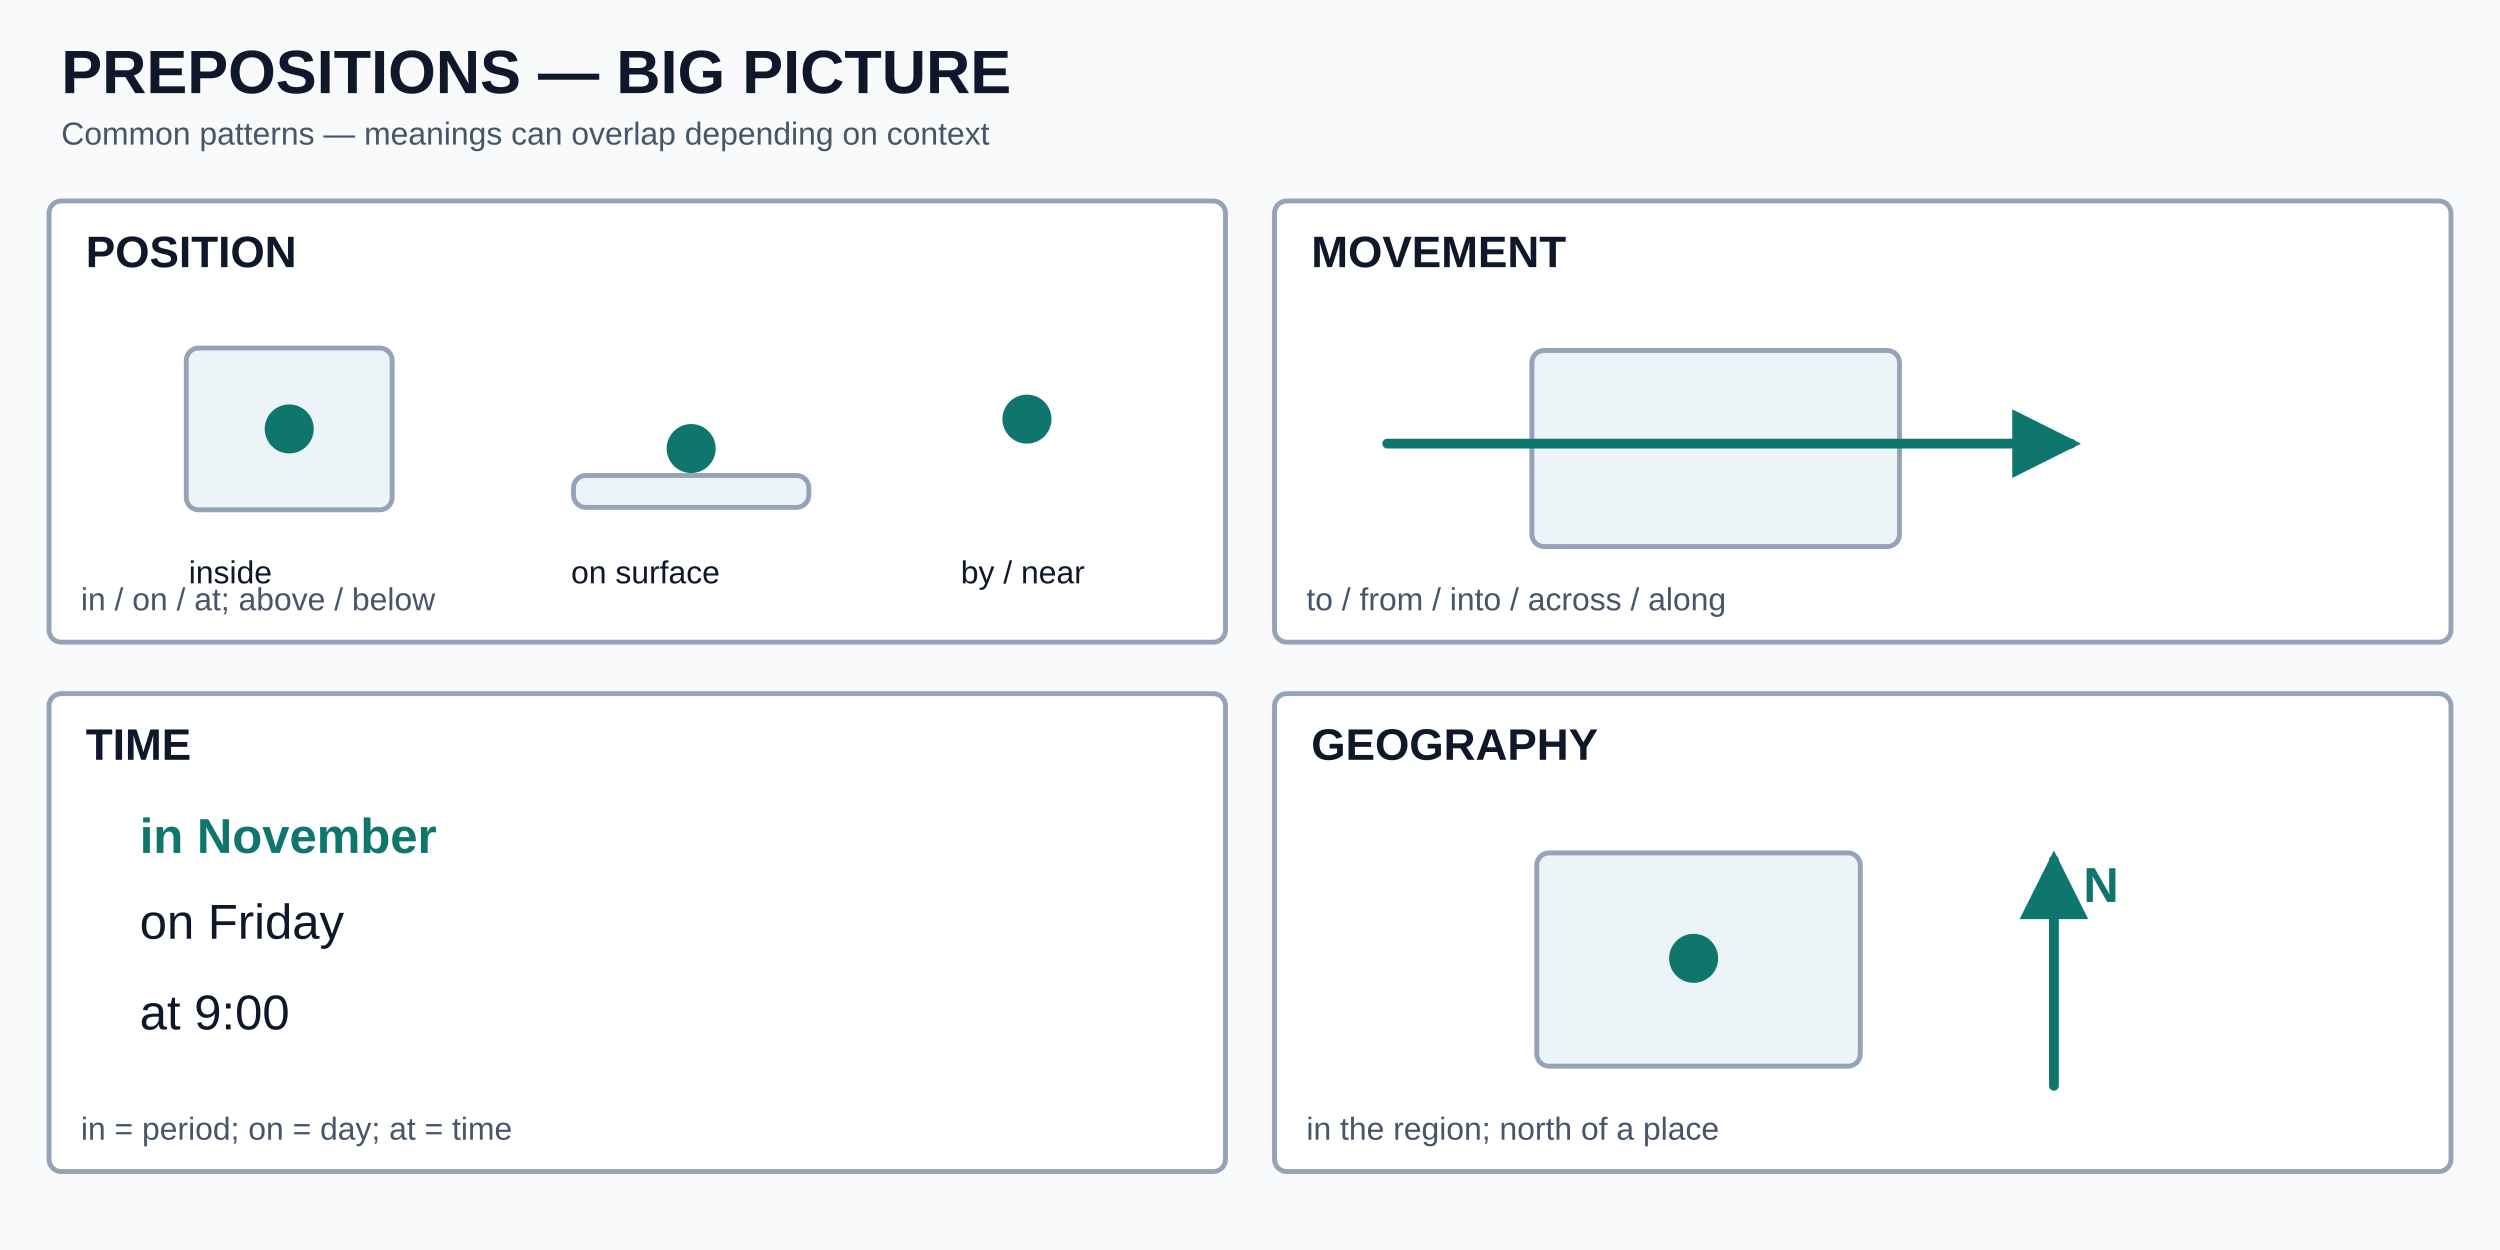
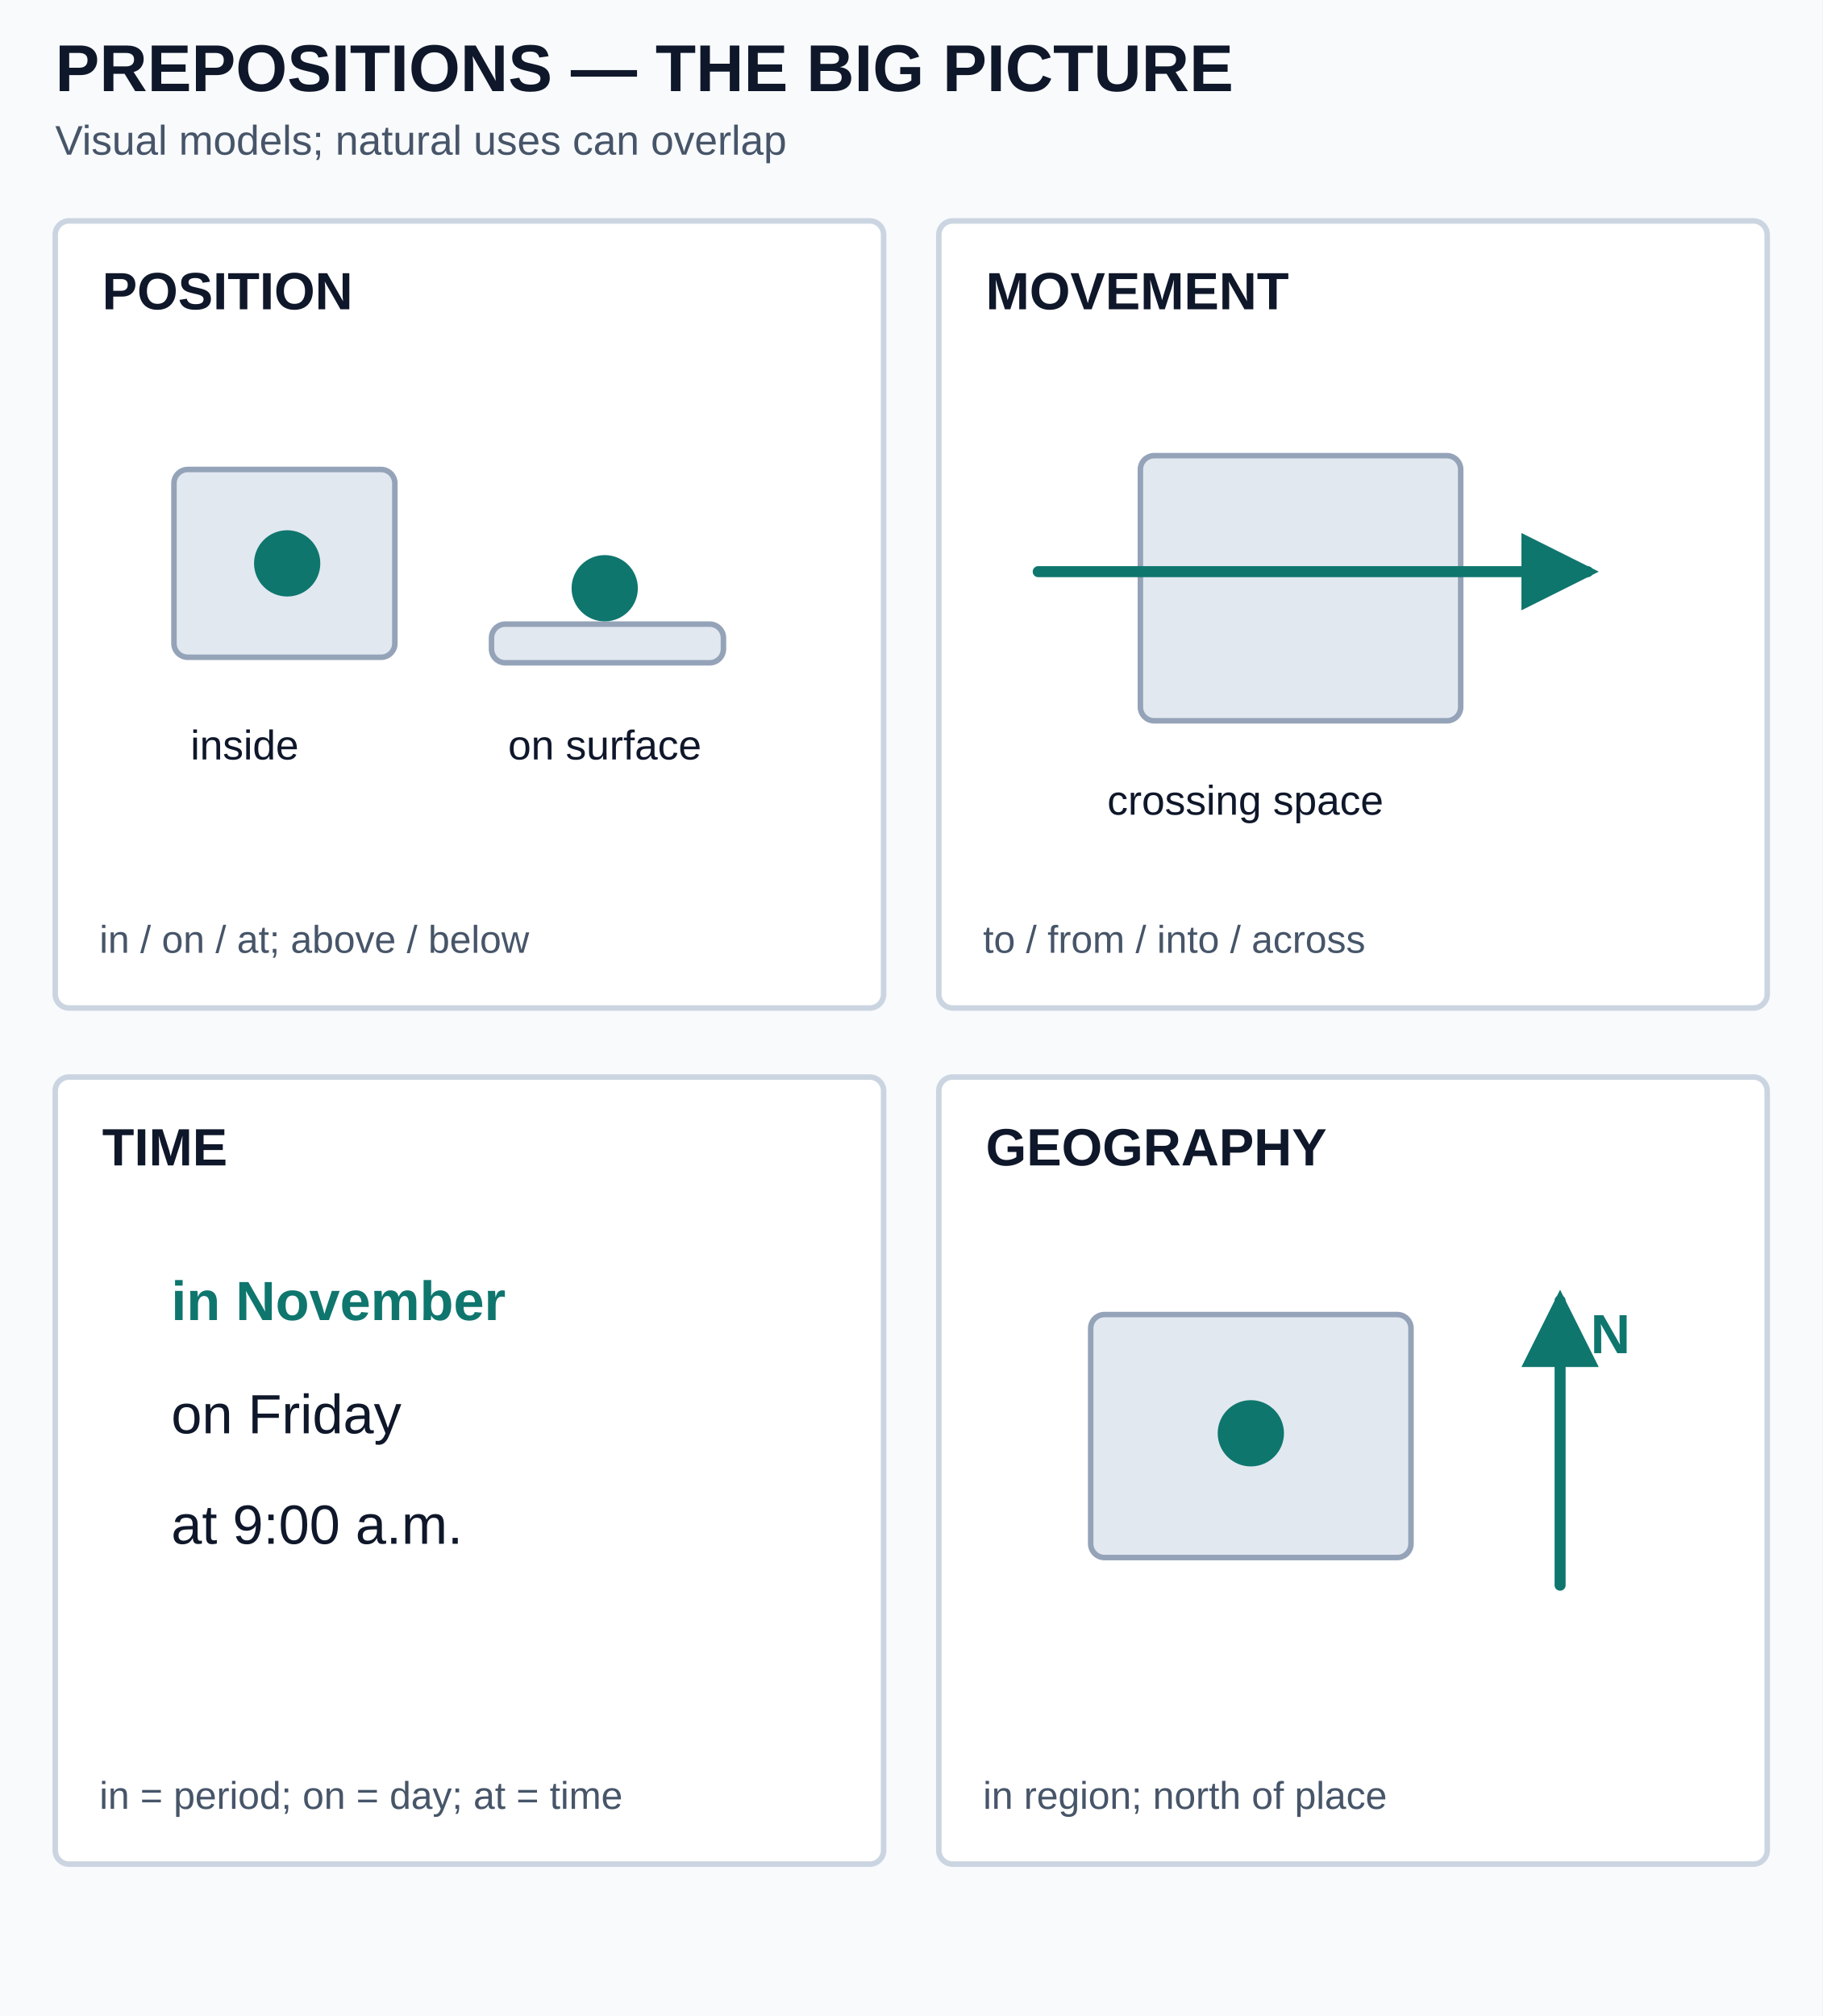
- <svg xmlns="http://www.w3.org/2000/svg" width="1020" height="510" viewBox="0 0 1020 510" role="img" aria-label="PREPOSITIONS — BIG PICTURE">
+ <svg xmlns="http://www.w3.org/2000/svg" width="660" height="730" viewBox="0 0 660 730" role="img" aria-label="PREPOSITIONS — THE BIG PICTURE">
  <defs>
-     <marker id="arr" markerWidth="7" markerHeight="7" refX="6" refY="3.5" orient="auto">
+     <marker id="arrow" markerWidth="7" markerHeight="7" refX="6" refY="3.5" orient="auto">
      <path d="M0 0 L7 3.5 L0 7Z" fill="#0f766e" />
    </marker>
  </defs>
-   <rect width="1020" height="510" fill="#f8fafc" />
-   <text x="25" y="38" font-family="Arial,sans-serif" font-size="25" font-weight="bold" fill="#0f172a">PREPOSITIONS — BIG PICTURE</text>
-   <text x="25" y="59" font-family="Arial,sans-serif" font-size="13" fill="#475569">Common patterns — meanings can overlap depending on context</text>
-   <rect x="20" y="82" width="480" height="180" rx="5" fill="#fff" stroke="#94a3b8" stroke-width="2" />
-   <text x="35" y="109" font-family="Arial,sans-serif" font-size="18" fill="#0f172a" font-weight="bold">POSITION</text>
-   <rect x="76" y="142" width="84" height="66" rx="5" fill="#edf4f7" stroke="#94a3b8" stroke-width="2" />
-   <circle cx="118" cy="175" r="10" fill="#0f766e" />
-   <rect x="234" y="194" width="96" height="13" rx="5" fill="#edf4f7" stroke="#94a3b8" stroke-width="2" />
-   <circle cx="282" cy="183" r="10" fill="#0f766e" />
-   <circle cx="419" cy="171" r="10" fill="#0f766e" />
-   <text x="77" y="238" font-family="Arial,sans-serif" font-size="13" fill="#0f172a" font-weight="normal">inside</text>
-   <text x="233" y="238" font-family="Arial,sans-serif" font-size="13" fill="#0f172a" font-weight="normal">on surface</text>
-   <text x="392" y="238" font-family="Arial,sans-serif" font-size="13" fill="#0f172a" font-weight="normal">by / near</text>
-   <text x="33" y="249" font-family="Arial,sans-serif" font-size="13" fill="#475569" font-weight="normal">in / on / at; above / below</text>
-   <rect x="520" y="82" width="480" height="180" rx="5" fill="#fff" stroke="#94a3b8" stroke-width="2" />
-   <text x="535" y="109" font-family="Arial,sans-serif" font-size="18" fill="#0f172a" font-weight="bold">MOVEMENT</text>
-   <rect x="625" y="143" width="150" height="80" rx="5" fill="#edf4f7" stroke="#94a3b8" stroke-width="2" />
-   <path d="M566 181 L845 181" fill="none" stroke="#0f766e" stroke-width="4" stroke-linecap="round" marker-end="url(#arr)" />
-   <text x="533" y="249" font-family="Arial,sans-serif" font-size="13" fill="#475569" font-weight="normal">to / from / into / across / along</text>
-   <rect x="20" y="283" width="480" height="195" rx="5" fill="#fff" stroke="#94a3b8" stroke-width="2" />
-   <text x="35" y="310" font-family="Arial,sans-serif" font-size="18" fill="#0f172a" font-weight="bold">TIME</text>
-   <text x="57" y="348" font-family="Arial,sans-serif" font-size="20" fill="#0f766e" font-weight="bold">in November</text>
-   <text x="57" y="383" font-family="Arial,sans-serif" font-size="20" fill="#0f172a" font-weight="normal">on Friday</text>
-   <text x="57" y="420" font-family="Arial,sans-serif" font-size="20" fill="#0f172a" font-weight="normal">at 9:00</text>
-   <text x="33" y="465" font-family="Arial,sans-serif" font-size="13" fill="#475569" font-weight="normal">in = period; on = day; at = time</text>
-   <rect x="520" y="283" width="480" height="195" rx="5" fill="#fff" stroke="#94a3b8" stroke-width="2" />
-   <text x="535" y="310" font-family="Arial,sans-serif" font-size="18" fill="#0f172a" font-weight="bold">GEOGRAPHY</text>
-   <rect x="627" y="348" width="132" height="87" rx="5" fill="#edf4f7" stroke="#94a3b8" stroke-width="2" />
-   <circle cx="691" cy="391" r="10" fill="#0f766e" />
-   <path d="M838 443 L838 351" fill="none" stroke="#0f766e" stroke-width="4" stroke-linecap="round" marker-end="url(#arr)" />
-   <text x="850" y="368" font-family="Arial,sans-serif" font-size="20" fill="#0f766e" font-weight="bold">N</text>
-   <text x="533" y="465" font-family="Arial,sans-serif" font-size="13" fill="#475569" font-weight="normal">in the region; north of a place</text>
+   <rect width="660" height="730" fill="#f8fafc" />
+   <text x="20" y="33" font-family="Arial,sans-serif" font-size="24" font-weight="bold" fill="#0f172a">PREPOSITIONS — THE BIG PICTURE</text>
+   <text x="20" y="56" font-family="Arial,sans-serif" font-size="15" fill="#475569">Visual models; natural uses can overlap</text>
+   <rect x="20" y="80" width="300" height="285" rx="5" stroke="#cbd5e1" stroke-width="2" fill="#fff" />
+   <text x="37" y="112" font-family="Arial,sans-serif" font-size="19" font-weight="bold" fill="#0f172a">POSITION</text>
+   <rect x="63" y="170" width="80" height="68" rx="5" stroke="#94a3b8" stroke-width="2" fill="#e2e8f0" />
+   <circle cx="104" cy="204" r="12" fill="#0f766e" />
+   <rect x="178" y="226" width="84" height="14" rx="5" stroke="#94a3b8" stroke-width="2" fill="#e2e8f0" />
+   <circle cx="219" cy="213" r="12" fill="#0f766e" />
+   <text x="69" y="275" font-family="Arial,sans-serif" font-size="15" font-weight="normal" fill="#0f172a">inside</text>
+   <text x="184" y="275" font-family="Arial,sans-serif" font-size="15" font-weight="normal" fill="#0f172a">on surface</text>
+   <text x="36" y="345" font-family="Arial,sans-serif" font-size="14" font-weight="normal" fill="#475569">in / on / at; above / below</text>
+   <rect x="340" y="80" width="300" height="285" rx="5" stroke="#cbd5e1" stroke-width="2" fill="#fff" />
+   <text x="357" y="112" font-family="Arial,sans-serif" font-size="19" font-weight="bold" fill="#0f172a">MOVEMENT</text>
+   <rect x="413" y="165" width="116" height="96" rx="5" stroke="#94a3b8" stroke-width="2" fill="#e2e8f0" />
+   <line x1="376" y1="207" x2="575" y2="207" stroke="#0f766e" stroke-width="4" stroke-linecap="round" marker-end="url(#arrow)" />
+   <text x="401" y="295" font-family="Arial,sans-serif" font-size="15" font-weight="normal" fill="#0f172a">crossing space</text>
+   <text x="356" y="345" font-family="Arial,sans-serif" font-size="14" font-weight="normal" fill="#475569">to / from / into / across</text>
+   <rect x="20" y="390" width="300" height="285" rx="5" stroke="#cbd5e1" stroke-width="2" fill="#fff" />
+   <text x="37" y="422" font-family="Arial,sans-serif" font-size="19" font-weight="bold" fill="#0f172a">TIME</text>
+   <text x="62" y="478" font-family="Arial,sans-serif" font-size="20" font-weight="bold" fill="#0f766e">in November</text>
+   <text x="62" y="519" font-family="Arial,sans-serif" font-size="20" font-weight="normal" fill="#0f172a">on Friday</text>
+   <text x="62" y="559" font-family="Arial,sans-serif" font-size="20" font-weight="normal" fill="#0f172a">at 9:00 a.m.</text>
+   <text x="36" y="655" font-family="Arial,sans-serif" font-size="14" font-weight="normal" fill="#475569">in = period; on = day; at = time</text>
+   <rect x="340" y="390" width="300" height="285" rx="5" stroke="#cbd5e1" stroke-width="2" fill="#fff" />
+   <text x="357" y="422" font-family="Arial,sans-serif" font-size="19" font-weight="bold" fill="#0f172a">GEOGRAPHY</text>
+   <rect x="395" y="476" width="116" height="88" rx="5" stroke="#94a3b8" stroke-width="2" fill="#e2e8f0" />
+   <circle cx="453" cy="519" r="12" fill="#0f766e" />
+   <line x1="565" y1="574" x2="565" y2="471" stroke="#0f766e" stroke-width="4" stroke-linecap="round" marker-end="url(#arrow)" />
+   <text x="576" y="490" font-family="Arial,sans-serif" font-size="20" font-weight="bold" fill="#0f766e">N</text>
+   <text x="356" y="655" font-family="Arial,sans-serif" font-size="14" font-weight="normal" fill="#475569">in region; north of place</text>
</svg>
